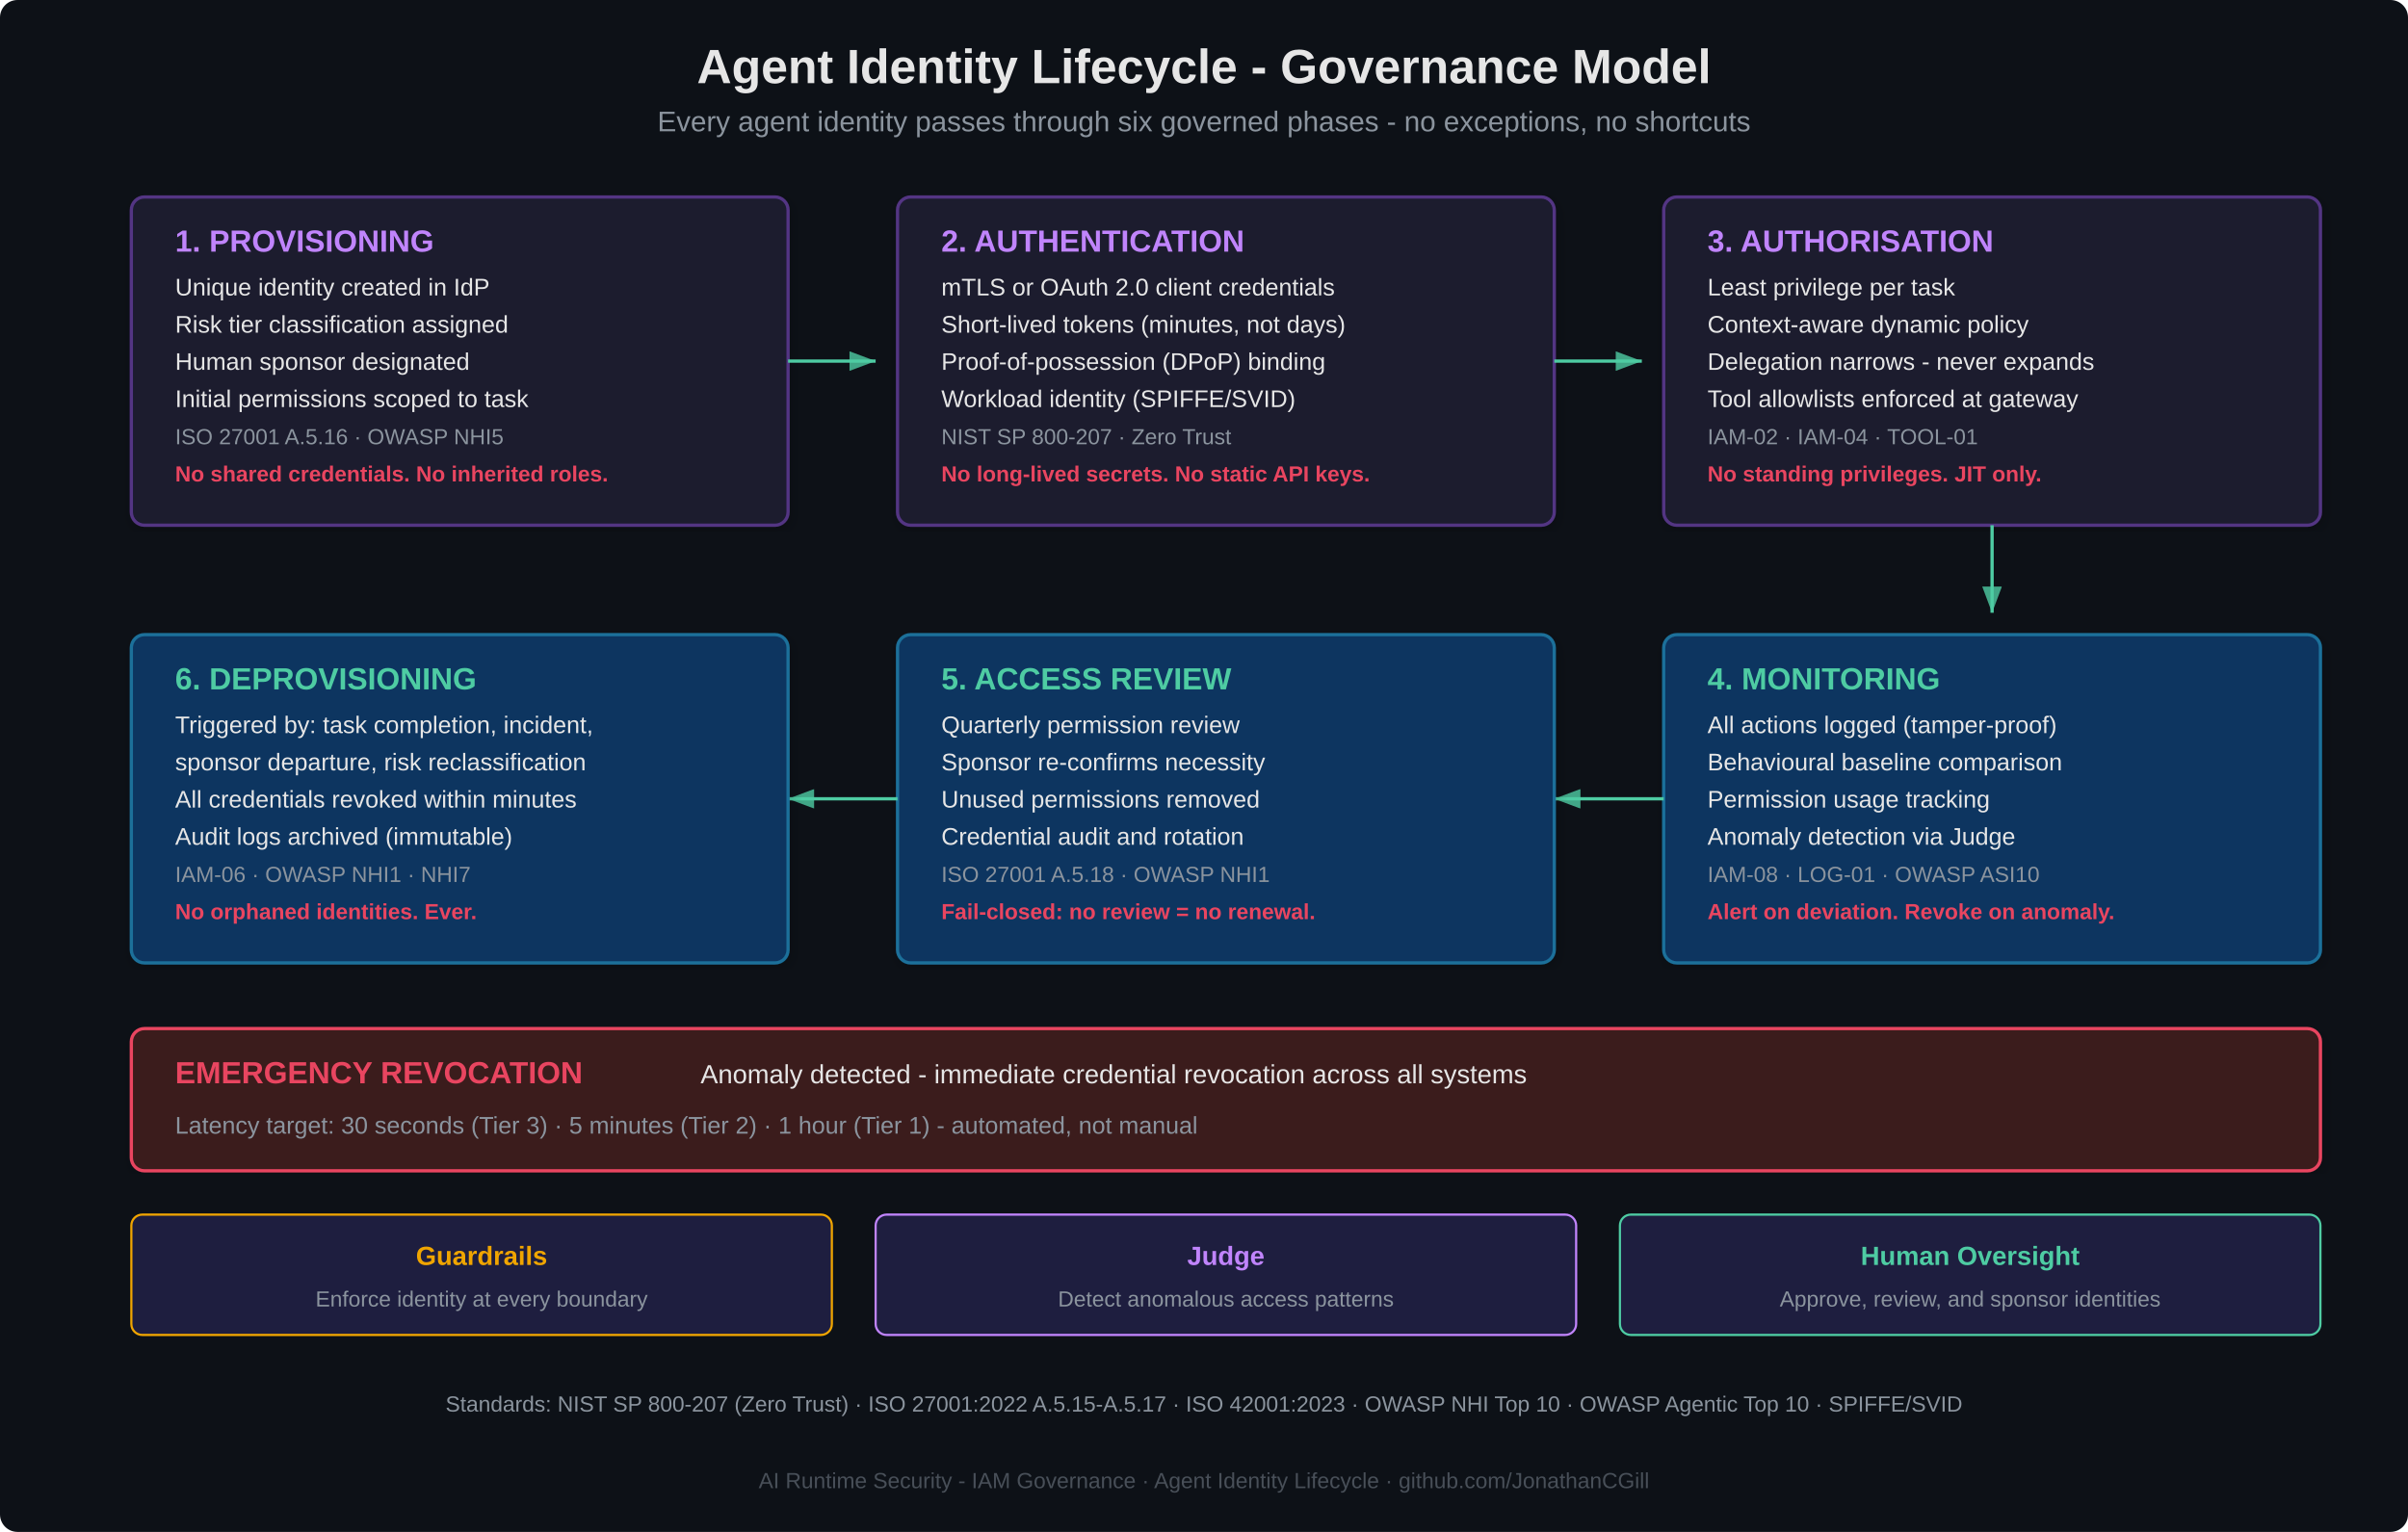
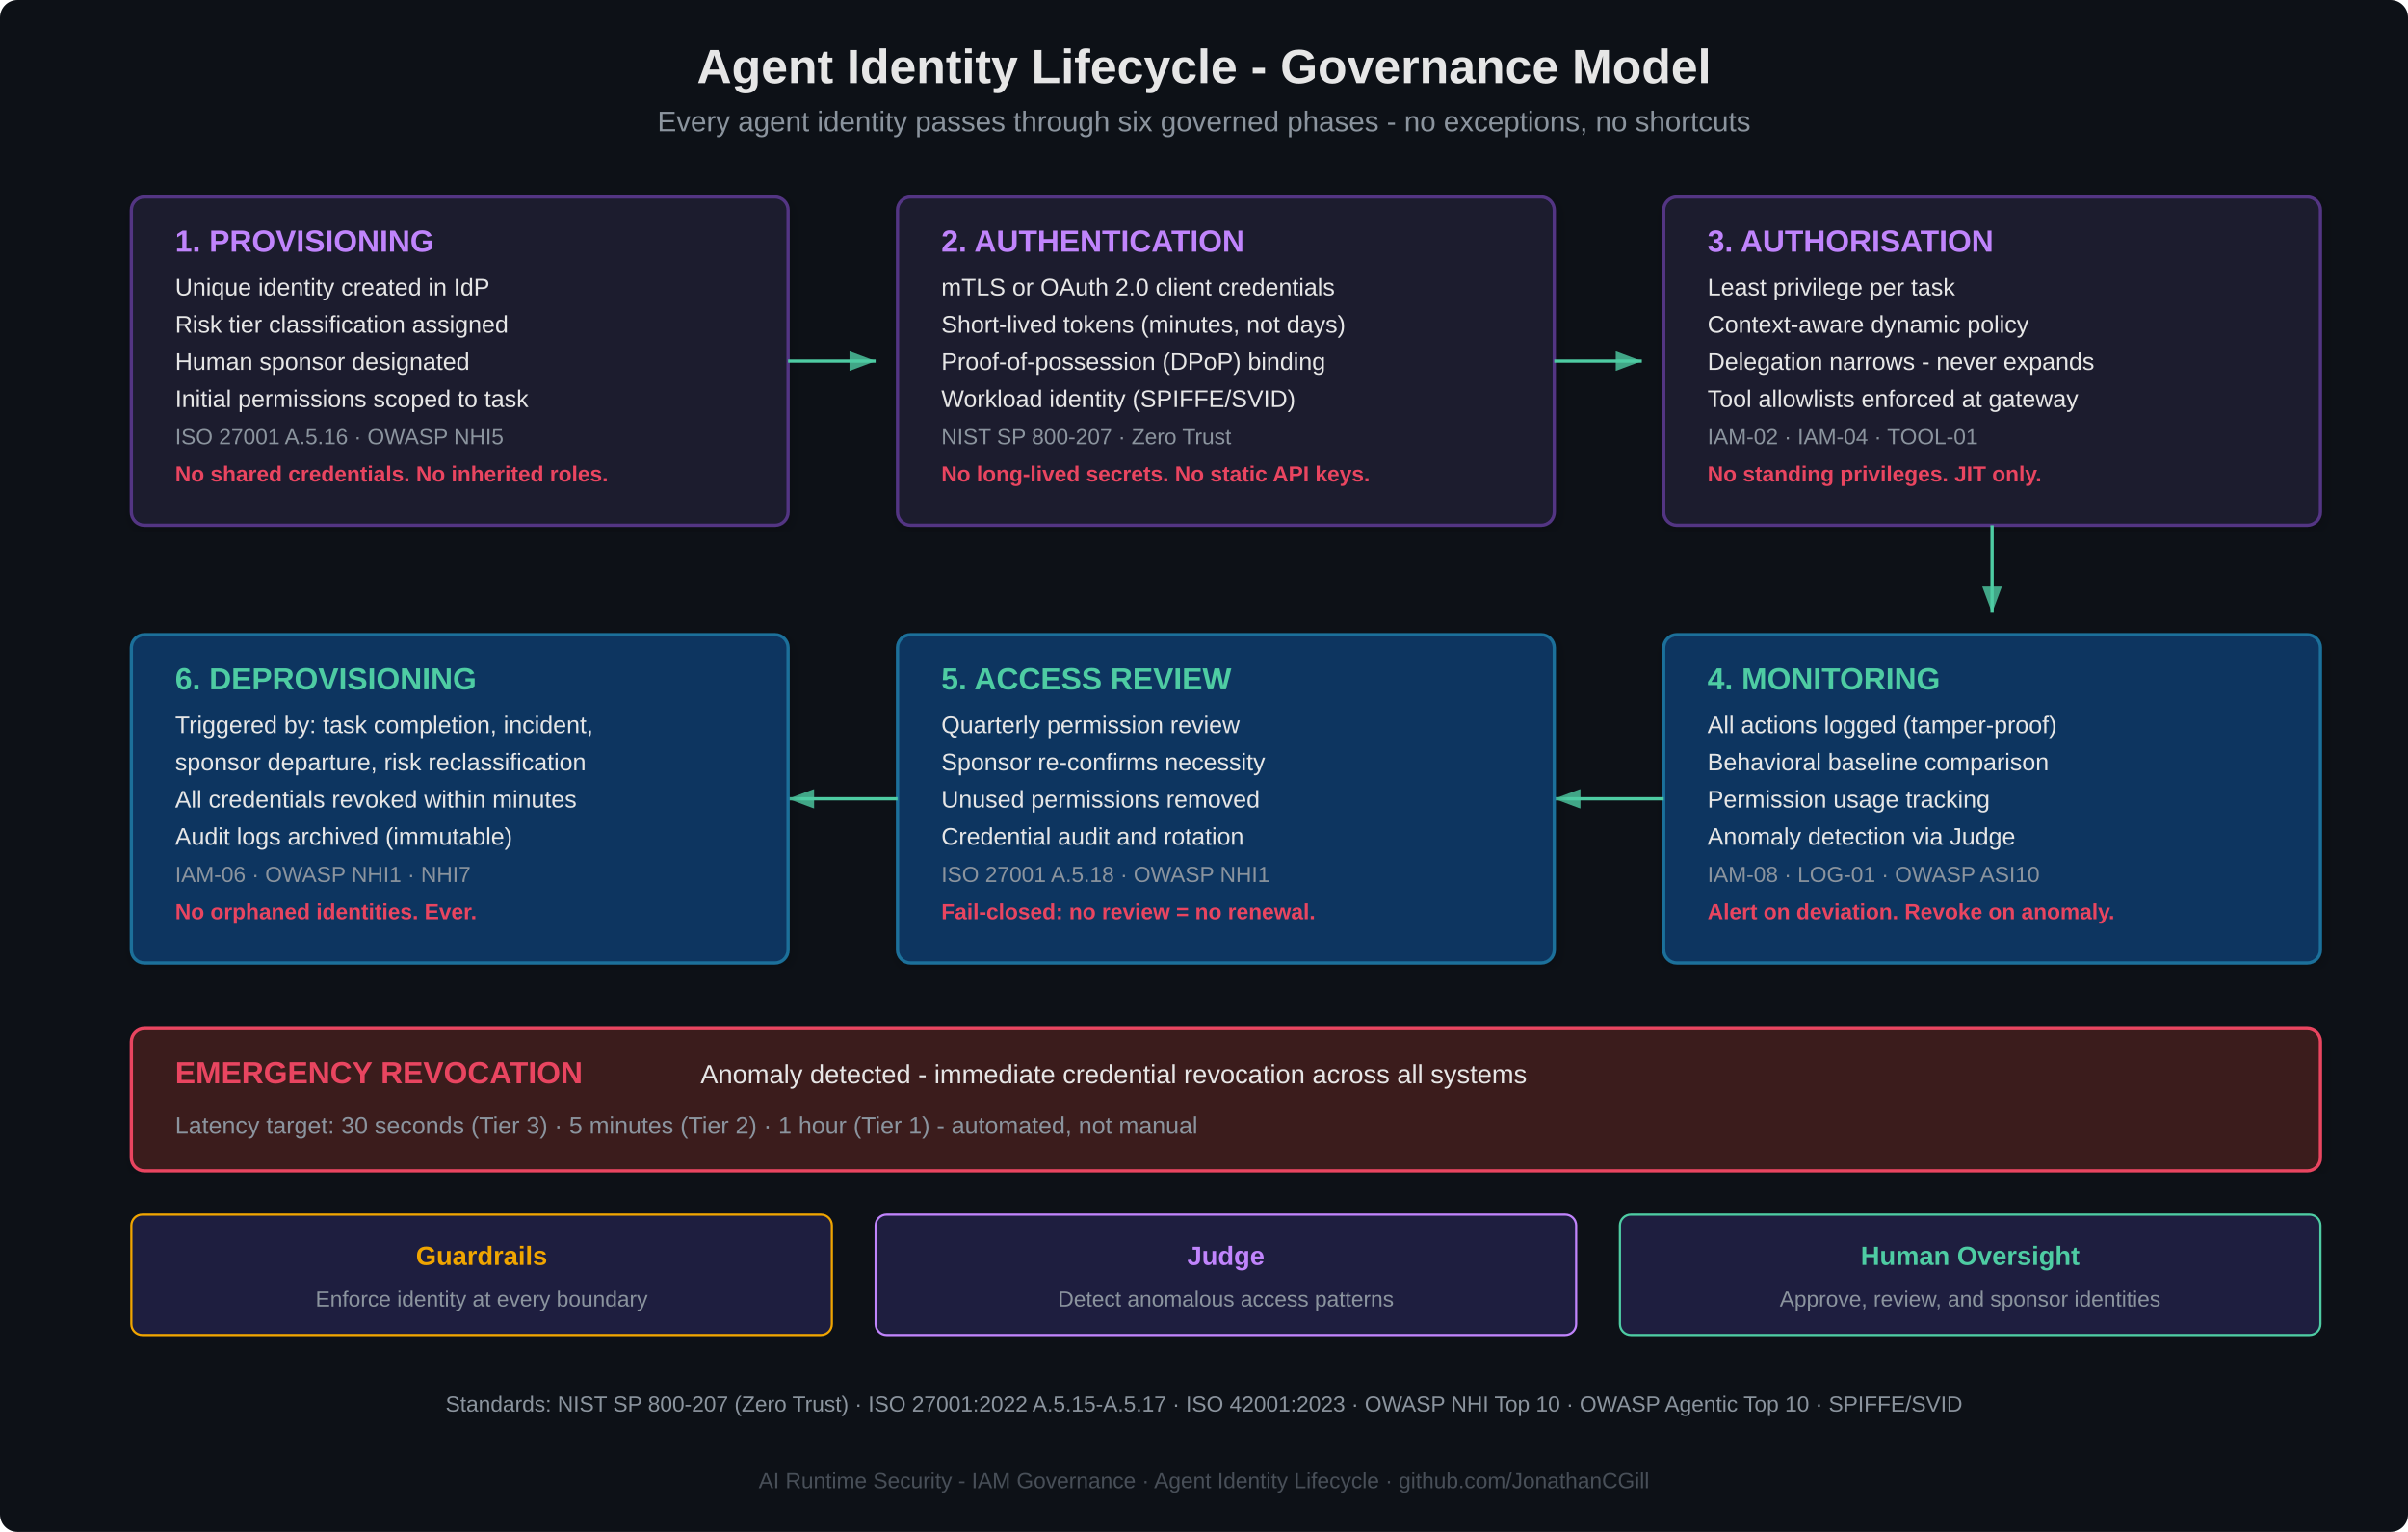
<svg xmlns="http://www.w3.org/2000/svg" width="1100" height="700" viewBox="0 0 1100 700" font-family="'Segoe UI', 'Helvetica Neue', Arial, sans-serif">
  <defs>
    <filter id="shadow" x="-2%" y="-2%" width="104%" height="104%">
      <feDropShadow dx="1" dy="2" stdDeviation="3" flood-color="#000" flood-opacity="0.2" />
    </filter>
    <marker id="arrowFlow" markerWidth="8" markerHeight="6" refX="8" refY="3" orient="auto">
      <polygon points="0 0, 8 3, 0 6" fill="#4ecca3" opacity="0.8" />
    </marker>
    <marker id="arrowRed" markerWidth="8" markerHeight="6" refX="8" refY="3" orient="auto">
      <polygon points="0 0, 8 3, 0 6" fill="#e94560" opacity="0.8" />
    </marker>
  </defs>
  <rect width="1100" height="700" rx="8" fill="#0d1117" />
  <text x="550" y="38" text-anchor="middle" fill="#e6e6e6" font-size="22" font-weight="700">Agent Identity Lifecycle - Governance Model</text>
  <text x="550" y="60" text-anchor="middle" fill="#8b949e" font-size="13">Every agent identity passes through six governed phases - no exceptions, no shortcuts</text>
  <rect x="60" y="90" width="300" height="150" rx="6" fill="#1a1a2e" stroke="#533483" stroke-width="1.5" filter="url(#shadow)" />
  <text x="80" y="115" fill="#c084fc" font-size="14" font-weight="700">1. PROVISIONING</text>
  <text x="80" y="135" fill="#e6e6e6" font-size="11">Unique identity created in IdP</text>
  <text x="80" y="152" fill="#e6e6e6" font-size="11">Risk tier classification assigned</text>
  <text x="80" y="169" fill="#e6e6e6" font-size="11">Human sponsor designated</text>
  <text x="80" y="186" fill="#e6e6e6" font-size="11">Initial permissions scoped to task</text>
  <text x="80" y="203" fill="#8b949e" font-size="10">ISO 27001 A.5.16 · OWASP NHI5</text>
  <text x="80" y="220" fill="#e94560" font-size="10" font-weight="600">No shared credentials. No inherited roles.</text>
  <line x1="360" y1="165" x2="400" y2="165" stroke="#4ecca3" stroke-width="1.5" marker-end="url(#arrowFlow)" />
  <rect x="410" y="90" width="300" height="150" rx="6" fill="#1a1a2e" stroke="#533483" stroke-width="1.5" filter="url(#shadow)" />
  <text x="430" y="115" fill="#c084fc" font-size="14" font-weight="700">2. AUTHENTICATION</text>
  <text x="430" y="135" fill="#e6e6e6" font-size="11">mTLS or OAuth 2.0 client credentials</text>
  <text x="430" y="152" fill="#e6e6e6" font-size="11">Short-lived tokens (minutes, not days)</text>
  <text x="430" y="169" fill="#e6e6e6" font-size="11">Proof-of-possession (DPoP) binding</text>
  <text x="430" y="186" fill="#e6e6e6" font-size="11">Workload identity (SPIFFE/SVID)</text>
  <text x="430" y="203" fill="#8b949e" font-size="10">NIST SP 800-207 · Zero Trust</text>
  <text x="430" y="220" fill="#e94560" font-size="10" font-weight="600">No long-lived secrets. No static API keys.</text>
  <line x1="710" y1="165" x2="750" y2="165" stroke="#4ecca3" stroke-width="1.5" marker-end="url(#arrowFlow)" />
  <rect x="760" y="90" width="300" height="150" rx="6" fill="#1a1a2e" stroke="#533483" stroke-width="1.5" filter="url(#shadow)" />
  <text x="780" y="115" fill="#c084fc" font-size="14" font-weight="700">3. AUTHORISATION</text>
  <text x="780" y="135" fill="#e6e6e6" font-size="11">Least privilege per task</text>
  <text x="780" y="152" fill="#e6e6e6" font-size="11">Context-aware dynamic policy</text>
  <text x="780" y="169" fill="#e6e6e6" font-size="11">Delegation narrows - never expands</text>
  <text x="780" y="186" fill="#e6e6e6" font-size="11">Tool allowlists enforced at gateway</text>
  <text x="780" y="203" fill="#8b949e" font-size="10">IAM-02 · IAM-04 · TOOL-01</text>
  <text x="780" y="220" fill="#e94560" font-size="10" font-weight="600">No standing privileges. JIT only.</text>
  <line x1="910" y1="240" x2="910" y2="280" stroke="#4ecca3" stroke-width="1.5" marker-end="url(#arrowFlow)" />
  <rect x="760" y="290" width="300" height="150" rx="6" fill="#0f3460" stroke="#1a6f9a" stroke-width="1.5" filter="url(#shadow)" />
  <text x="780" y="315" fill="#4ecca3" font-size="14" font-weight="700">4. MONITORING</text>
  <text x="780" y="335" fill="#e6e6e6" font-size="11">All actions logged (tamper-proof)</text>
-   <text x="780" y="352" fill="#e6e6e6" font-size="11">Behavioural baseline comparison</text>
+   <text x="780" y="352" fill="#e6e6e6" font-size="11">Behavioral baseline comparison</text>
  <text x="780" y="369" fill="#e6e6e6" font-size="11">Permission usage tracking</text>
  <text x="780" y="386" fill="#e6e6e6" font-size="11">Anomaly detection via Judge</text>
  <text x="780" y="403" fill="#8b949e" font-size="10">IAM-08 · LOG-01 · OWASP ASI10</text>
  <text x="780" y="420" fill="#e94560" font-size="10" font-weight="600">Alert on deviation. Revoke on anomaly.</text>
  <line x1="760" y1="365" x2="710" y2="365" stroke="#4ecca3" stroke-width="1.5" marker-end="url(#arrowFlow)" />
  <rect x="410" y="290" width="300" height="150" rx="6" fill="#0f3460" stroke="#1a6f9a" stroke-width="1.5" filter="url(#shadow)" />
  <text x="430" y="315" fill="#4ecca3" font-size="14" font-weight="700">5. ACCESS REVIEW</text>
  <text x="430" y="335" fill="#e6e6e6" font-size="11">Quarterly permission review</text>
  <text x="430" y="352" fill="#e6e6e6" font-size="11">Sponsor re-confirms necessity</text>
  <text x="430" y="369" fill="#e6e6e6" font-size="11">Unused permissions removed</text>
  <text x="430" y="386" fill="#e6e6e6" font-size="11">Credential audit and rotation</text>
  <text x="430" y="403" fill="#8b949e" font-size="10">ISO 27001 A.5.18 · OWASP NHI1</text>
  <text x="430" y="420" fill="#e94560" font-size="10" font-weight="600">Fail-closed: no review = no renewal.</text>
  <line x1="410" y1="365" x2="360" y2="365" stroke="#4ecca3" stroke-width="1.5" marker-end="url(#arrowFlow)" />
  <rect x="60" y="290" width="300" height="150" rx="6" fill="#0f3460" stroke="#1a6f9a" stroke-width="1.5" filter="url(#shadow)" />
  <text x="80" y="315" fill="#4ecca3" font-size="14" font-weight="700">6. DEPROVISIONING</text>
  <text x="80" y="335" fill="#e6e6e6" font-size="11">Triggered by: task completion, incident,</text>
  <text x="80" y="352" fill="#e6e6e6" font-size="11">sponsor departure, risk reclassification</text>
  <text x="80" y="369" fill="#e6e6e6" font-size="11">All credentials revoked within minutes</text>
  <text x="80" y="386" fill="#e6e6e6" font-size="11">Audit logs archived (immutable)</text>
  <text x="80" y="403" fill="#8b949e" font-size="10">IAM-06 · OWASP NHI1 · NHI7</text>
  <text x="80" y="420" fill="#e94560" font-size="10" font-weight="600">No orphaned identities. Ever.</text>
  <rect x="60" y="470" width="1000" height="65" rx="6" fill="#3a1a1a" stroke="#e94560" stroke-width="1.5" filter="url(#shadow)" />
  <text x="80" y="495" fill="#e94560" font-size="14" font-weight="700">EMERGENCY REVOCATION</text>
  <text x="320" y="495" fill="#e6e6e6" font-size="12">Anomaly detected - immediate credential revocation across all systems</text>
  <text x="80" y="518" fill="#8b949e" font-size="11">Latency target: 30 seconds (Tier 3) · 5 minutes (Tier 2) · 1 hour (Tier 1) - automated, not manual</text>
  <rect x="60" y="555" width="320" height="55" rx="5" fill="#1e1e3f" stroke="#f0a500" stroke-width="1" />
  <text x="220" y="578" text-anchor="middle" fill="#f0a500" font-size="12" font-weight="600">Guardrails</text>
  <text x="220" y="597" text-anchor="middle" fill="#8b949e" font-size="10">Enforce identity at every boundary</text>
  <rect x="400" y="555" width="320" height="55" rx="5" fill="#1e1e3f" stroke="#c084fc" stroke-width="1" />
  <text x="560" y="578" text-anchor="middle" fill="#c084fc" font-size="12" font-weight="600">Judge</text>
  <text x="560" y="597" text-anchor="middle" fill="#8b949e" font-size="10">Detect anomalous access patterns</text>
  <rect x="740" y="555" width="320" height="55" rx="5" fill="#1e1e3f" stroke="#4ecca3" stroke-width="1" />
  <text x="900" y="578" text-anchor="middle" fill="#4ecca3" font-size="12" font-weight="600">Human Oversight</text>
  <text x="900" y="597" text-anchor="middle" fill="#8b949e" font-size="10">Approve, review, and sponsor identities</text>
  <text x="550" y="645" text-anchor="middle" fill="#8b949e" font-size="10">Standards: NIST SP 800-207 (Zero Trust) · ISO 27001:2022 A.5.15-A.5.17 · ISO 42001:2023 · OWASP NHI Top 10 · OWASP Agentic Top 10 · SPIFFE/SVID</text>
  <text x="550" y="680" text-anchor="middle" fill="#484f58" font-size="10">AI Runtime Security - IAM Governance · Agent Identity Lifecycle · github.com/JonathanCGill</text>
</svg>
